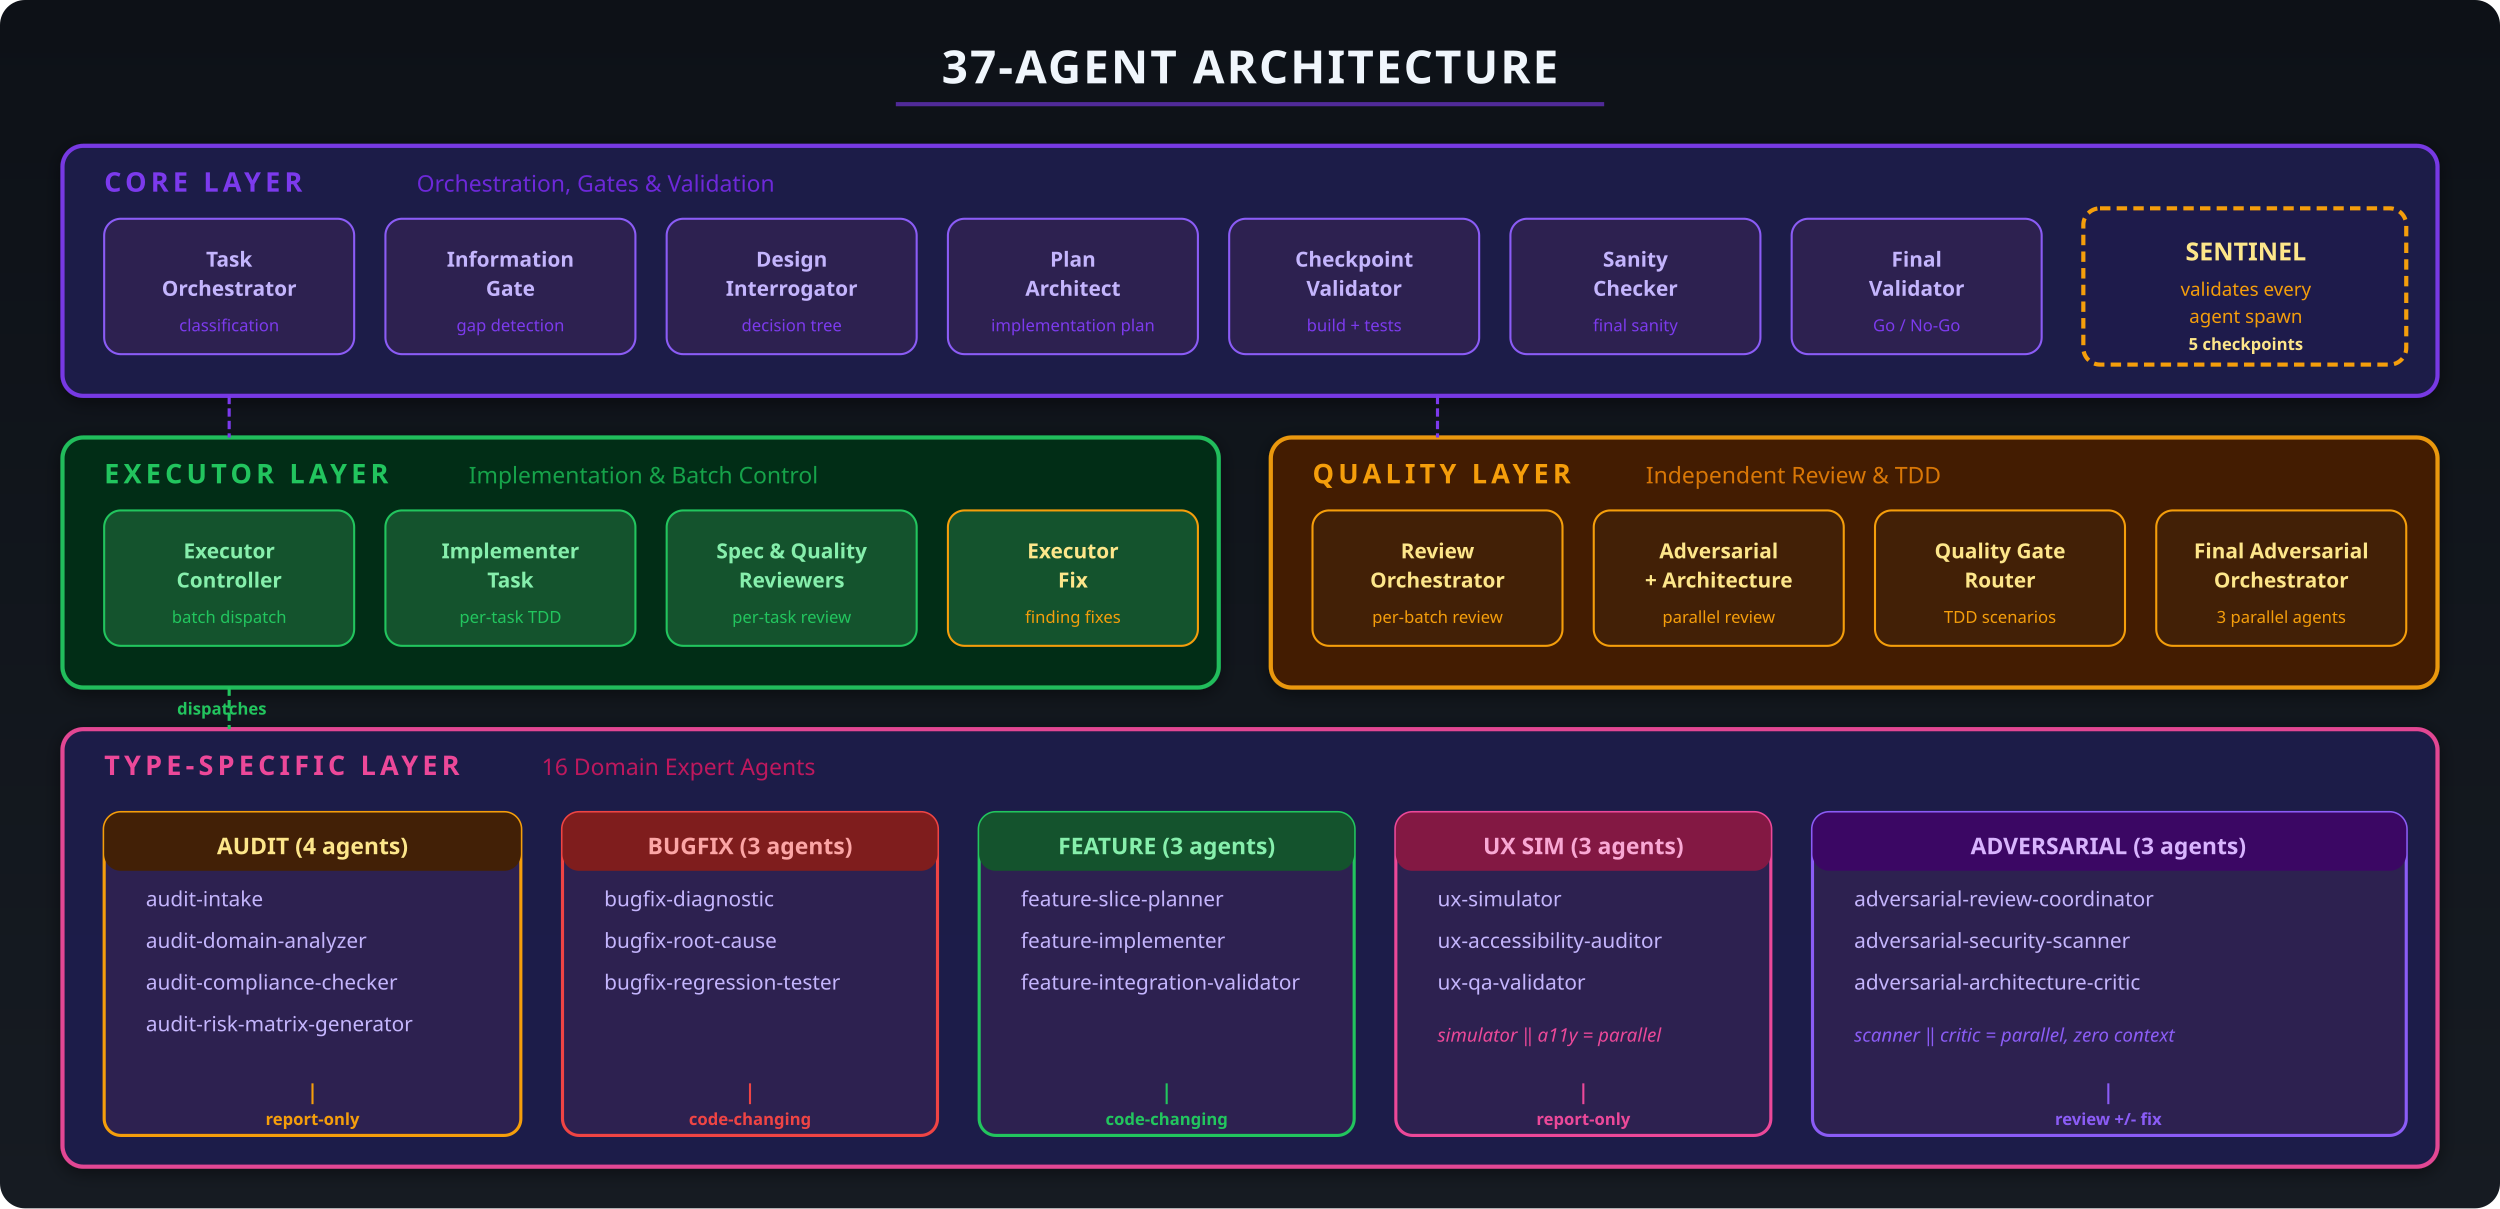
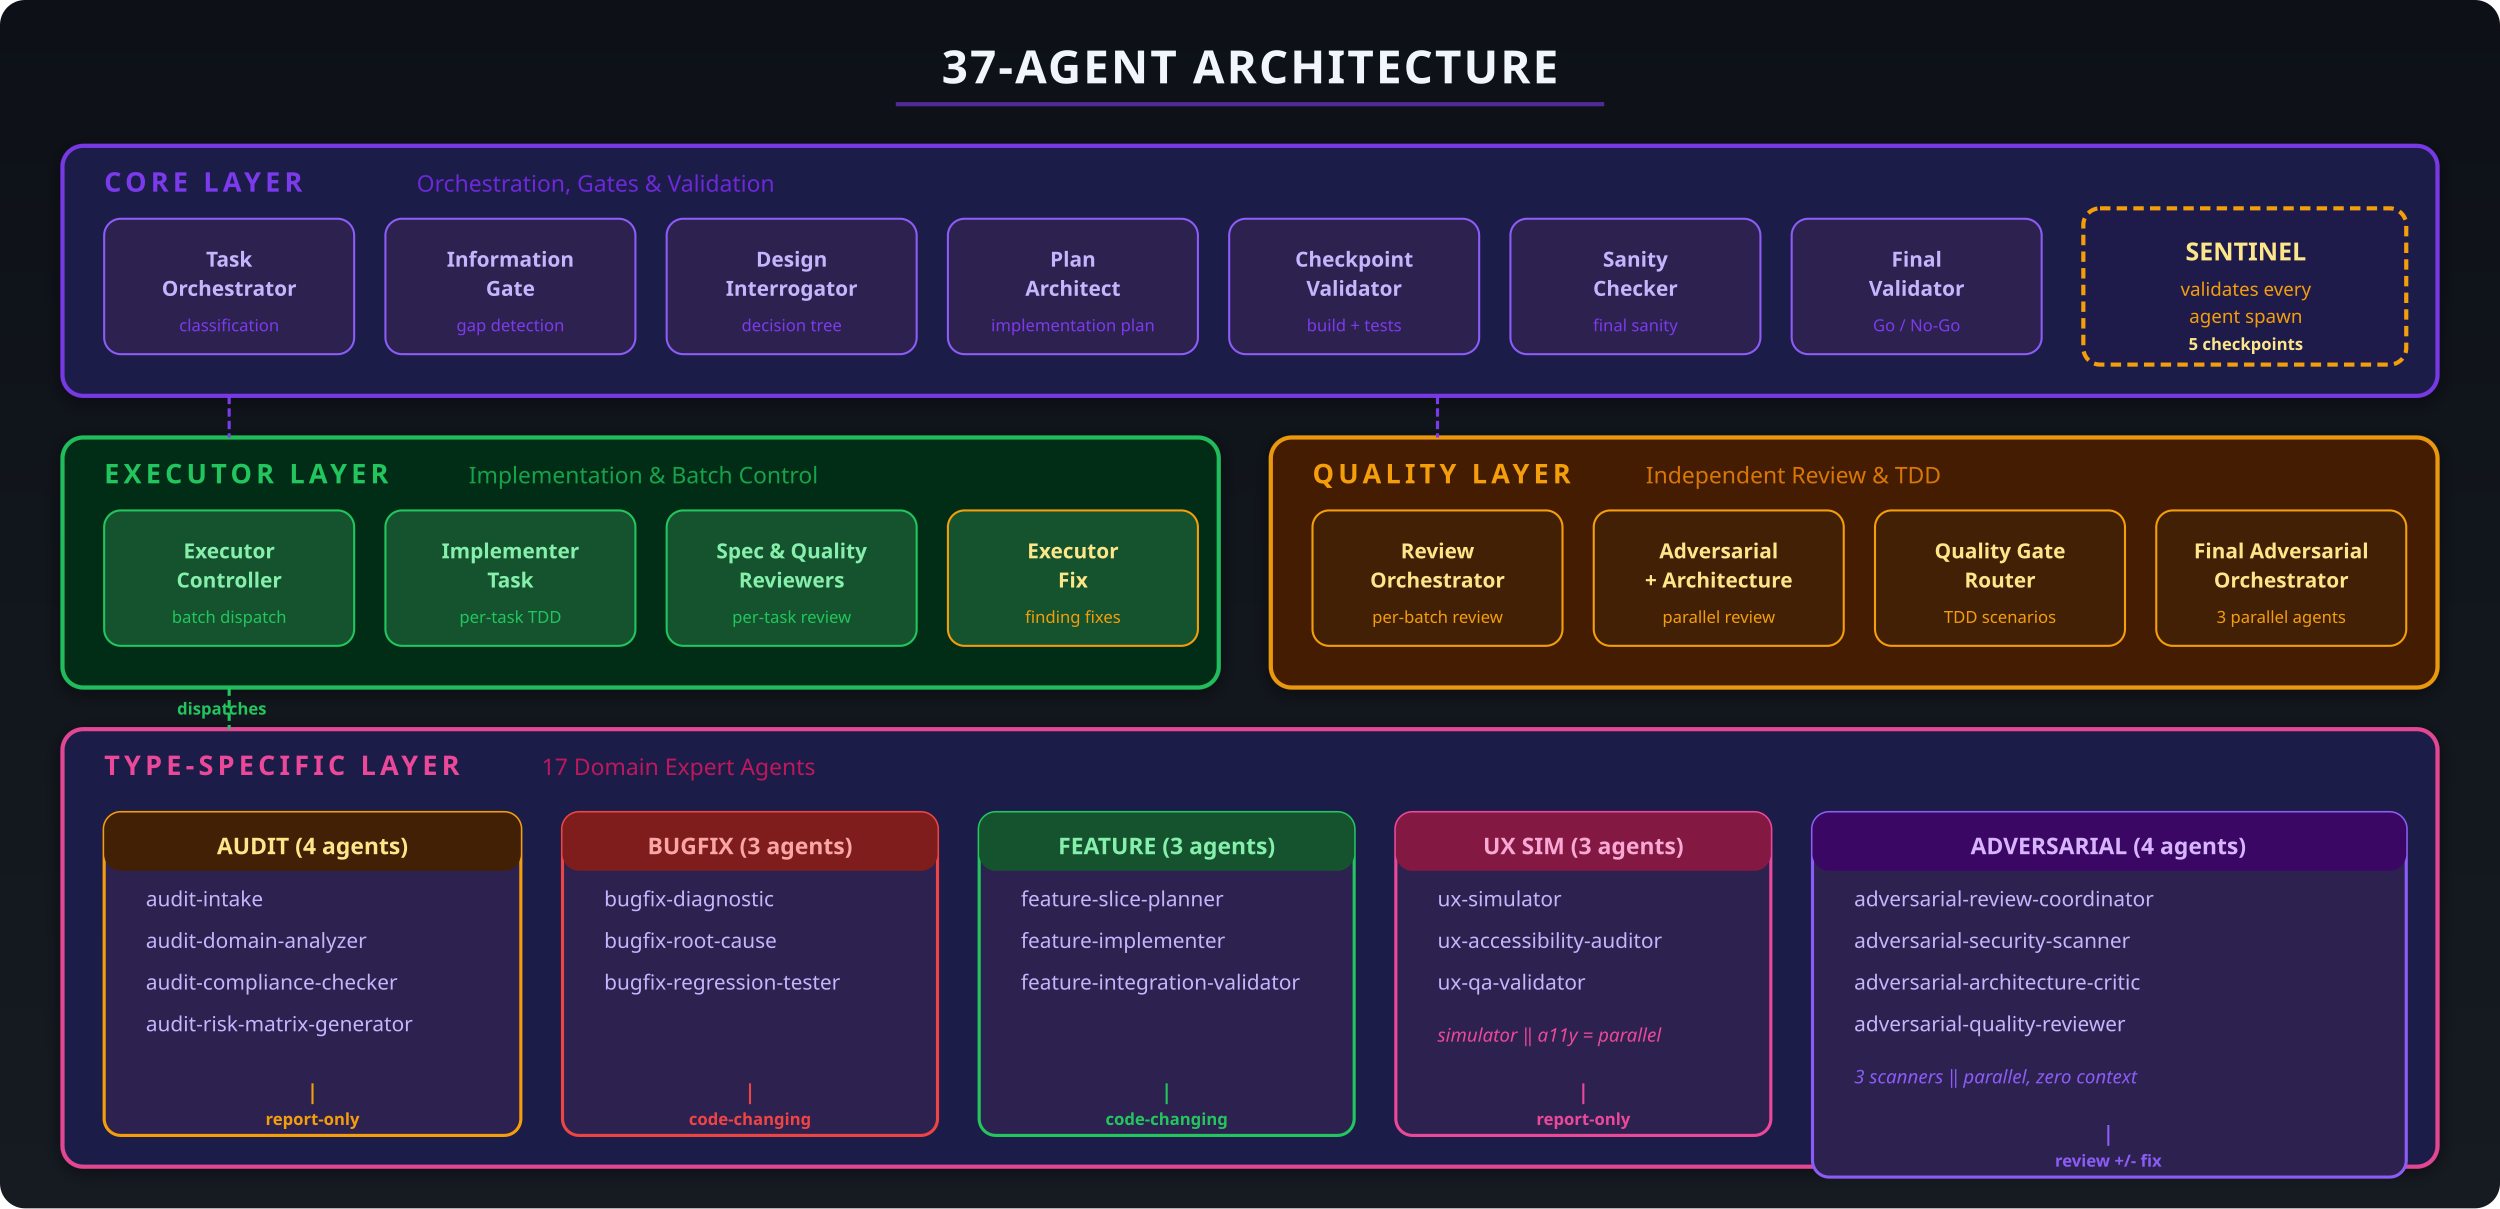
<svg xmlns="http://www.w3.org/2000/svg" viewBox="0 0 1200 580" font-family="'Segoe UI', system-ui, -apple-system, sans-serif">
  <defs>
    <linearGradient id="bg2" x1="0" y1="0" x2="0" y2="1">
      <stop offset="0%" stop-color="#0d1117" />
      <stop offset="100%" stop-color="#161b22" />
    </linearGradient>
    <filter id="s2">
      <feDropShadow dx="0" dy="2" stdDeviation="4" flood-color="#000" flood-opacity="0.5" />
    </filter>
  </defs>
  <rect width="1200" height="580" fill="url(#bg2)" rx="12" />
  <text x="600" y="40" text-anchor="middle" fill="#f0f6fc" font-size="22" font-weight="700" letter-spacing="1">37-AGENT ARCHITECTURE</text>
  <line x1="430" y1="50" x2="770" y2="50" stroke="#7C3AED" stroke-width="2" opacity="0.6" />
  <rect x="30" y="70" width="1140" height="120" rx="10" fill="#1e1b4b" stroke="#7C3AED" stroke-width="2" filter="url(#s2)" opacity="0.95" />
  <text x="50" y="92" fill="#7C3AED" font-size="13" font-weight="800" letter-spacing="2">CORE LAYER</text>
  <text x="200" y="92" fill="#6d28d9" font-size="11">Orchestration, Gates &amp; Validation</text>
  <rect x="50" y="105" width="120" height="65" rx="8" fill="#2d2150" stroke="#8b5cf6" stroke-width="1" />
  <text x="110" y="128" text-anchor="middle" fill="#c4b5fd" font-size="10" font-weight="700">Task</text>
  <text x="110" y="142" text-anchor="middle" fill="#c4b5fd" font-size="10" font-weight="700">Orchestrator</text>
  <text x="110" y="159" text-anchor="middle" fill="#7c3aed" font-size="8">classification</text>
  <rect x="185" y="105" width="120" height="65" rx="8" fill="#2d2150" stroke="#8b5cf6" stroke-width="1" />
  <text x="245" y="128" text-anchor="middle" fill="#c4b5fd" font-size="10" font-weight="700">Information</text>
  <text x="245" y="142" text-anchor="middle" fill="#c4b5fd" font-size="10" font-weight="700">Gate</text>
  <text x="245" y="159" text-anchor="middle" fill="#7c3aed" font-size="8">gap detection</text>
  <rect x="320" y="105" width="120" height="65" rx="8" fill="#2d2150" stroke="#8b5cf6" stroke-width="1" />
  <text x="380" y="128" text-anchor="middle" fill="#c4b5fd" font-size="10" font-weight="700">Design</text>
  <text x="380" y="142" text-anchor="middle" fill="#c4b5fd" font-size="10" font-weight="700">Interrogator</text>
  <text x="380" y="159" text-anchor="middle" fill="#7c3aed" font-size="8">decision tree</text>
  <rect x="455" y="105" width="120" height="65" rx="8" fill="#2d2150" stroke="#8b5cf6" stroke-width="1" />
  <text x="515" y="128" text-anchor="middle" fill="#c4b5fd" font-size="10" font-weight="700">Plan</text>
  <text x="515" y="142" text-anchor="middle" fill="#c4b5fd" font-size="10" font-weight="700">Architect</text>
  <text x="515" y="159" text-anchor="middle" fill="#7c3aed" font-size="8">implementation plan</text>
  <rect x="590" y="105" width="120" height="65" rx="8" fill="#2d2150" stroke="#8b5cf6" stroke-width="1" />
  <text x="650" y="128" text-anchor="middle" fill="#c4b5fd" font-size="10" font-weight="700">Checkpoint</text>
  <text x="650" y="142" text-anchor="middle" fill="#c4b5fd" font-size="10" font-weight="700">Validator</text>
  <text x="650" y="159" text-anchor="middle" fill="#7c3aed" font-size="8">build + tests</text>
  <rect x="725" y="105" width="120" height="65" rx="8" fill="#2d2150" stroke="#8b5cf6" stroke-width="1" />
  <text x="785" y="128" text-anchor="middle" fill="#c4b5fd" font-size="10" font-weight="700">Sanity</text>
  <text x="785" y="142" text-anchor="middle" fill="#c4b5fd" font-size="10" font-weight="700">Checker</text>
  <text x="785" y="159" text-anchor="middle" fill="#7c3aed" font-size="8">final sanity</text>
  <rect x="860" y="105" width="120" height="65" rx="8" fill="#2d2150" stroke="#8b5cf6" stroke-width="1" />
  <text x="920" y="128" text-anchor="middle" fill="#c4b5fd" font-size="10" font-weight="700">Final</text>
  <text x="920" y="142" text-anchor="middle" fill="#c4b5fd" font-size="10" font-weight="700">Validator</text>
  <text x="920" y="159" text-anchor="middle" fill="#7c3aed" font-size="8">Go / No-Go</text>
  <rect x="1000" y="100" width="155" height="75" rx="8" fill="#1e1b4b" stroke="#f59e0b" stroke-width="2" stroke-dasharray="5,3" />
  <text x="1078" y="125" text-anchor="middle" fill="#fde68a" font-size="12" font-weight="800">SENTINEL</text>
  <text x="1078" y="142" text-anchor="middle" fill="#f59e0b" font-size="9">validates every</text>
  <text x="1078" y="155" text-anchor="middle" fill="#f59e0b" font-size="9">agent spawn</text>
  <text x="1078" y="168" text-anchor="middle" fill="#fde68a" font-size="8" font-weight="600">5 checkpoints</text>
  <rect x="30" y="210" width="555" height="120" rx="10" fill="#052e16" stroke="#22c55e" stroke-width="2" filter="url(#s2)" opacity="0.95" />
  <text x="50" y="232" fill="#22c55e" font-size="13" font-weight="800" letter-spacing="2">EXECUTOR LAYER</text>
  <text x="225" y="232" fill="#16a34a" font-size="11">Implementation &amp; Batch Control</text>
  <rect x="50" y="245" width="120" height="65" rx="8" fill="#14532d" stroke="#22c55e" stroke-width="1" />
  <text x="110" y="268" text-anchor="middle" fill="#86efac" font-size="10" font-weight="700">Executor</text>
  <text x="110" y="282" text-anchor="middle" fill="#86efac" font-size="10" font-weight="700">Controller</text>
  <text x="110" y="299" text-anchor="middle" fill="#22c55e" font-size="8">batch dispatch</text>
  <rect x="185" y="245" width="120" height="65" rx="8" fill="#14532d" stroke="#22c55e" stroke-width="1" />
  <text x="245" y="268" text-anchor="middle" fill="#86efac" font-size="10" font-weight="700">Implementer</text>
  <text x="245" y="282" text-anchor="middle" fill="#86efac" font-size="10" font-weight="700">Task</text>
  <text x="245" y="299" text-anchor="middle" fill="#22c55e" font-size="8">per-task TDD</text>
  <rect x="320" y="245" width="120" height="65" rx="8" fill="#14532d" stroke="#22c55e" stroke-width="1" />
  <text x="380" y="268" text-anchor="middle" fill="#86efac" font-size="10" font-weight="700">Spec &amp; Quality</text>
  <text x="380" y="282" text-anchor="middle" fill="#86efac" font-size="10" font-weight="700">Reviewers</text>
  <text x="380" y="299" text-anchor="middle" fill="#22c55e" font-size="8">per-task review</text>
  <rect x="455" y="245" width="120" height="65" rx="8" fill="#14532d" stroke="#f59e0b" stroke-width="1" />
  <text x="515" y="268" text-anchor="middle" fill="#fde68a" font-size="10" font-weight="700">Executor</text>
  <text x="515" y="282" text-anchor="middle" fill="#fde68a" font-size="10" font-weight="700">Fix</text>
  <text x="515" y="299" text-anchor="middle" fill="#f59e0b" font-size="8">finding fixes</text>
  <rect x="610" y="210" width="560" height="120" rx="10" fill="#451a03" stroke="#f59e0b" stroke-width="2" filter="url(#s2)" opacity="0.95" />
  <text x="630" y="232" fill="#f59e0b" font-size="13" font-weight="800" letter-spacing="2">QUALITY LAYER</text>
  <text x="790" y="232" fill="#d97706" font-size="11">Independent Review &amp; TDD</text>
  <rect x="630" y="245" width="120" height="65" rx="8" fill="#422006" stroke="#f59e0b" stroke-width="1" />
  <text x="690" y="268" text-anchor="middle" fill="#fde68a" font-size="10" font-weight="700">Review</text>
  <text x="690" y="282" text-anchor="middle" fill="#fde68a" font-size="10" font-weight="700">Orchestrator</text>
  <text x="690" y="299" text-anchor="middle" fill="#f59e0b" font-size="8">per-batch review</text>
  <rect x="765" y="245" width="120" height="65" rx="8" fill="#422006" stroke="#f59e0b" stroke-width="1" />
  <text x="825" y="268" text-anchor="middle" fill="#fde68a" font-size="10" font-weight="700">Adversarial</text>
  <text x="825" y="282" text-anchor="middle" fill="#fde68a" font-size="10" font-weight="700">+ Architecture</text>
  <text x="825" y="299" text-anchor="middle" fill="#f59e0b" font-size="8">parallel review</text>
  <rect x="900" y="245" width="120" height="65" rx="8" fill="#422006" stroke="#f59e0b" stroke-width="1" />
  <text x="960" y="268" text-anchor="middle" fill="#fde68a" font-size="10" font-weight="700">Quality Gate</text>
  <text x="960" y="282" text-anchor="middle" fill="#fde68a" font-size="10" font-weight="700">Router</text>
  <text x="960" y="299" text-anchor="middle" fill="#f59e0b" font-size="8">TDD scenarios</text>
  <rect x="1035" y="245" width="120" height="65" rx="8" fill="#422006" stroke="#f59e0b" stroke-width="1" />
  <text x="1095" y="268" text-anchor="middle" fill="#fde68a" font-size="10" font-weight="700">Final Adversarial</text>
  <text x="1095" y="282" text-anchor="middle" fill="#fde68a" font-size="10" font-weight="700">Orchestrator</text>
  <text x="1095" y="299" text-anchor="middle" fill="#f59e0b" font-size="8">3 parallel agents</text>
  <rect x="30" y="350" width="1140" height="210" rx="10" fill="#1e1b4b" stroke="#ec4899" stroke-width="2" filter="url(#s2)" opacity="0.95" />
  <text x="50" y="372" fill="#ec4899" font-size="13" font-weight="800" letter-spacing="2">TYPE-SPECIFIC LAYER</text>
-   <text x="260" y="372" fill="#be185d" font-size="11">16 Domain Expert Agents</text>
+   <text x="260" y="372" fill="#be185d" font-size="11">17 Domain Expert Agents</text>
  <rect x="50" y="390" width="200" height="155" rx="8" fill="#2d2150" stroke="#f59e0b" stroke-width="1.5" />
  <rect x="50" y="390" width="200" height="28" rx="8" fill="#422006" />
  <text x="150" y="410" text-anchor="middle" fill="#fde68a" font-size="11" font-weight="700">AUDIT (4 agents)</text>
  <text x="70" y="435" fill="#c4b5fd" font-size="10">audit-intake</text>
  <text x="70" y="455" fill="#c4b5fd" font-size="10">audit-domain-analyzer</text>
  <text x="70" y="475" fill="#c4b5fd" font-size="10">audit-compliance-checker</text>
  <text x="70" y="495" fill="#c4b5fd" font-size="10">audit-risk-matrix-generator</text>
  <line x1="150" y1="520" x2="150" y2="530" stroke="#f59e0b" stroke-width="1" />
  <text x="150" y="540" text-anchor="middle" fill="#f59e0b" font-size="8" font-weight="600">report-only</text>
  <rect x="270" y="390" width="180" height="155" rx="8" fill="#2d2150" stroke="#ef4444" stroke-width="1.5" />
  <rect x="270" y="390" width="180" height="28" rx="8" fill="#7f1d1d" />
  <text x="360" y="410" text-anchor="middle" fill="#fca5a5" font-size="11" font-weight="700">BUGFIX (3 agents)</text>
  <text x="290" y="435" fill="#c4b5fd" font-size="10">bugfix-diagnostic</text>
  <text x="290" y="455" fill="#c4b5fd" font-size="10">bugfix-root-cause</text>
  <text x="290" y="475" fill="#c4b5fd" font-size="10">bugfix-regression-tester</text>
  <line x1="360" y1="520" x2="360" y2="530" stroke="#ef4444" stroke-width="1" />
  <text x="360" y="540" text-anchor="middle" fill="#ef4444" font-size="8" font-weight="600">code-changing</text>
  <rect x="470" y="390" width="180" height="155" rx="8" fill="#2d2150" stroke="#22c55e" stroke-width="1.5" />
  <rect x="470" y="390" width="180" height="28" rx="8" fill="#14532d" />
  <text x="560" y="410" text-anchor="middle" fill="#86efac" font-size="11" font-weight="700">FEATURE (3 agents)</text>
  <text x="490" y="435" fill="#c4b5fd" font-size="10">feature-slice-planner</text>
  <text x="490" y="455" fill="#c4b5fd" font-size="10">feature-implementer</text>
  <text x="490" y="475" fill="#c4b5fd" font-size="10">feature-integration-validator</text>
  <line x1="560" y1="520" x2="560" y2="530" stroke="#22c55e" stroke-width="1" />
  <text x="560" y="540" text-anchor="middle" fill="#22c55e" font-size="8" font-weight="600">code-changing</text>
  <rect x="670" y="390" width="180" height="155" rx="8" fill="#2d2150" stroke="#ec4899" stroke-width="1.5" />
  <rect x="670" y="390" width="180" height="28" rx="8" fill="#831843" />
  <text x="760" y="410" text-anchor="middle" fill="#f9a8d4" font-size="11" font-weight="700">UX SIM (3 agents)</text>
  <text x="690" y="435" fill="#c4b5fd" font-size="10">ux-simulator</text>
  <text x="690" y="455" fill="#c4b5fd" font-size="10">ux-accessibility-auditor</text>
  <text x="690" y="475" fill="#c4b5fd" font-size="10">ux-qa-validator</text>
  <text x="690" y="500" fill="#ec4899" font-size="9" font-style="italic">simulator ‖ a11y = parallel</text>
  <line x1="760" y1="520" x2="760" y2="530" stroke="#ec4899" stroke-width="1" />
  <text x="760" y="540" text-anchor="middle" fill="#ec4899" font-size="8" font-weight="600">report-only</text>
-   <rect x="870" y="390" width="285" height="155" rx="8" fill="#2d2150" stroke="#8b5cf6" stroke-width="1.5" />
+   <rect x="870" y="390" width="285" height="175" rx="8" fill="#2d2150" stroke="#8b5cf6" stroke-width="1.5" />
  <rect x="870" y="390" width="285" height="28" rx="8" fill="#3b0764" />
-   <text x="1012" y="410" text-anchor="middle" fill="#d8b4fe" font-size="11" font-weight="700">ADVERSARIAL (3 agents)</text>
+   <text x="1012" y="410" text-anchor="middle" fill="#d8b4fe" font-size="11" font-weight="700">ADVERSARIAL (4 agents)</text>
  <text x="890" y="435" fill="#c4b5fd" font-size="10">adversarial-review-coordinator</text>
  <text x="890" y="455" fill="#c4b5fd" font-size="10">adversarial-security-scanner</text>
  <text x="890" y="475" fill="#c4b5fd" font-size="10">adversarial-architecture-critic</text>
-   <text x="890" y="500" fill="#8b5cf6" font-size="9" font-style="italic">scanner ‖ critic = parallel, zero context</text>
-   <line x1="1012" y1="520" x2="1012" y2="530" stroke="#8b5cf6" stroke-width="1" />
-   <text x="1012" y="540" text-anchor="middle" fill="#8b5cf6" font-size="8" font-weight="600">review +/- fix</text>
+   <text x="890" y="495" fill="#c4b5fd" font-size="10">adversarial-quality-reviewer</text>
+   <text x="890" y="520" fill="#8b5cf6" font-size="9" font-style="italic">3 scanners ‖ parallel, zero context</text>
+   <line x1="1012" y1="540" x2="1012" y2="550" stroke="#8b5cf6" stroke-width="1" />
+   <text x="1012" y="560" text-anchor="middle" fill="#8b5cf6" font-size="8" font-weight="600">review +/- fix</text>
  <path d="M 110 190 L 110 210" stroke="#7C3AED" stroke-width="1.5" stroke-dasharray="4,2" />
  <path d="M 690 190 L 690 210" stroke="#7C3AED" stroke-width="1.5" stroke-dasharray="4,2" />
  <path d="M 110 330 L 110 350" stroke="#22c55e" stroke-width="1.5" stroke-dasharray="4,2" />
  <text x="85" y="343" fill="#22c55e" font-size="8" font-weight="600">dispatches</text>
</svg>
